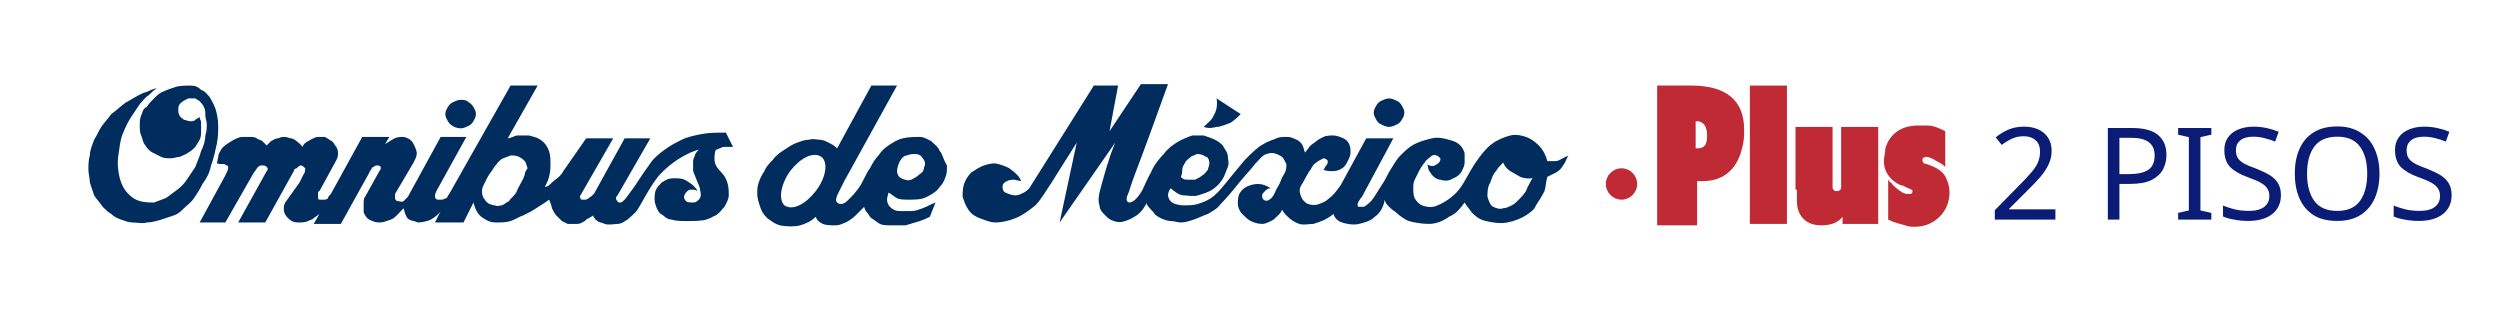
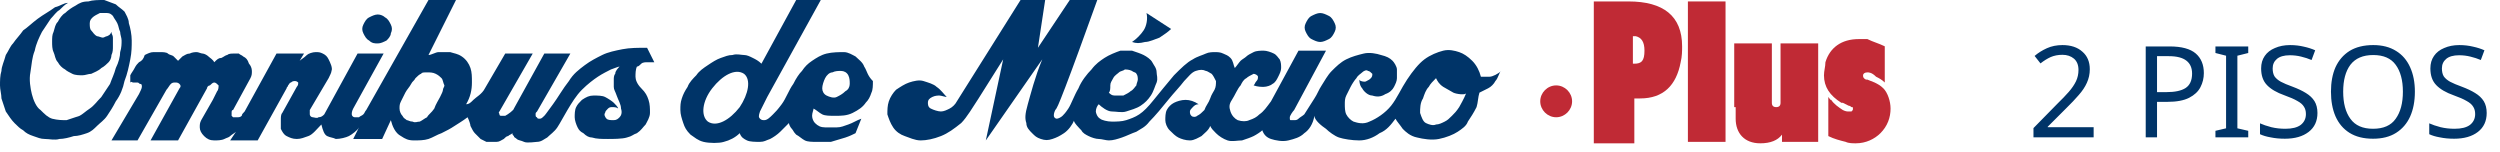
- <svg xmlns="http://www.w3.org/2000/svg" version="1.1" id="Capa_1" x="0px" y="0px" viewBox="0 0 175.3 22" style="enable-background:new 0 0 175.3 22;" xml:space="preserve">
+ <svg xmlns="http://www.w3.org/2000/svg" version="1.1" id="Capa_1" x="0px" y="0px" viewBox="0 0 172.7 10.5" style="enable-background:new 0 0 172.7 10.5;" xml:space="preserve">
  <style type="text/css">
	.st0{fill:none;}
- 	.st1{fill:#0A1C75;}
- 	.st2{font-family:'Futura-CondensedExtraBold';}
- 	.st3{font-size:9px;}
- 	.st4{fill:#002D5D;}
- 	.st5{fill:#C02A35;}
+ 	.st1{fill:#003468;}
+ 	.st2{font-family:'AvenirNext-DemiBold';}
+ 	.st3{font-size:8.793px;}
+ 	.st4{fill:#C02A35;}
</style>
-   <rect x="138.1" y="8" class="st0" width="32.7" height="12.6" />
-   <text transform="matrix(1 0 0 1 139.4384 15.3969)" class="st1 st2 st3">2 PISOS</text>
+   <rect x="136.4" y="0.9" class="st0" width="32.7" height="12.6" />
  <g>
-     <g>
-       <path class="st4" d="M84.4,8.9c0.3,0.1,0.5,0.1,0.9,0c0.3,0,0.7-0.2,1-0.3C86.6,8.4,86.8,8.2,87,8l-1.7-1.1c0.1,0.4,0,0.9-0.2,1.2    C85,8.4,84.7,8.6,84.4,8.9" />
-       <path class="st4" d="M65.9,10.6c-0.1-0.3-0.4-0.5-0.6-0.7c-0.2-0.1-0.5-0.3-0.8-0.3c-0.3,0-0.8,0-1.2,0.1c-0.4,0.1-0.7,0.3-1,0.5    c-0.3,0.2-0.5,0.4-0.7,0.7c-0.2,0.2-0.4,0.5-0.6,0.9c-0.3,0.4-0.5,1-0.8,1.4c-0.3,0.4-0.4,0.5-0.6,0.7c-0.2,0.2-0.4,0.4-0.6,0.4    c-0.1,0-0.2,0-0.3-0.1c-0.1-0.1-0.1-0.2,0-0.5c0.1-0.2,0.3-0.6,0.5-1L62.9,6h-1.8l-2.4,4.4c-0.2-0.2-0.4-0.3-0.6-0.4    c-0.2-0.1-0.4-0.2-0.6-0.2c-0.2,0-0.5-0.1-0.8,0c-0.3,0-0.5,0.1-0.8,0.2c-0.3,0.1-0.6,0.3-0.9,0.5c-0.3,0.2-0.6,0.4-0.8,0.7    c-0.2,0.2-0.5,0.5-0.6,0.8c-0.2,0.3-0.3,0.5-0.4,0.8c-0.1,0.3-0.1,0.5-0.1,0.8c0,0.3,0.1,0.6,0.2,0.9c0.1,0.3,0.2,0.5,0.5,0.8    c0.3,0.2,0.5,0.4,0.9,0.5c0.4,0.1,1.1,0.1,1.4,0c0.4-0.1,0.8-0.3,1.1-0.6c0.1,0.3,0.3,0.4,0.5,0.5c0.2,0.1,0.6,0.1,0.9,0.1    c0.3,0,0.4-0.1,0.7-0.2c0.2-0.1,0.5-0.3,0.7-0.5c0.2-0.2,0.4-0.4,0.6-0.6c0,0.1,0.1,0.3,0.2,0.4c0.1,0.1,0.1,0.2,0.3,0.4    c0.2,0.1,0.4,0.3,0.6,0.4c0.2,0.1,0.5,0.1,0.8,0.1c0.3,0,0.6,0,1,0c0.3-0.1,0.7-0.2,1-0.3c0.3-0.1,0.5-0.2,0.7-0.3l0.4-1    c-0.3,0.1-0.6,0.3-0.9,0.4c-0.3,0.1-0.5,0.2-0.8,0.2c-0.3,0-0.5,0-0.8,0c-0.3,0-0.5-0.1-0.7-0.3c-0.1-0.1-0.2-0.3-0.2-0.5    c0-0.2,0.1-0.4,0.1-0.5c0.2,0.1,0.4,0.3,0.6,0.4c0.2,0.1,0.5,0.1,0.9,0.1c0.4,0,0.8,0,1.2-0.2c0.4-0.2,0.7-0.4,0.9-0.7    c0.2-0.2,0.3-0.4,0.4-0.7c0.1-0.2,0.1-0.5,0.1-0.8C66.1,11.1,66.1,10.8,65.9,10.6z M57.2,13.4c-0.7,0.9-1.6,1.4-2.2,1    C54.6,14,54.7,13,55.4,12c0.7-0.9,1.6-1.4,2.2-1C58.1,11.4,57.9,12.5,57.2,13.4z M64.8,11.7c0,0.2-0.1,0.4-0.3,0.5    c-0.2,0.2-0.4,0.3-0.6,0.4c-0.2,0.1-0.5,0-0.7-0.1c-0.2-0.1-0.3-0.3-0.3-0.5c0-0.2,0.1-0.5,0.2-0.7c0.1-0.2,0.3-0.4,0.5-0.4    c0.2-0.1,0.4-0.1,0.6-0.1c0.2,0,0.4,0.1,0.5,0.3C64.9,11.3,64.9,11.6,64.8,11.7z" />
-       <path class="st4" d="M14.8,11.6c0.2-0.5,0.3-1.1,0.4-1.5c0.1-0.5,0.1-0.9,0.1-1.3c0-0.4-0.1-0.9-0.2-1.2c-0.1-0.3-0.3-0.6-0.4-0.8    c-0.2-0.2-0.3-0.4-0.6-0.5C13.9,6.1,13.7,6,13.4,6c-0.3,0-0.8,0-1.1,0.1c-0.3,0.1-0.6,0.2-0.8,0.3c-0.3,0.1-0.5,0.3-0.7,0.5    c-0.2,0.2-0.4,0.4-0.5,0.6C10,7.6,10,7.9,9.9,8.1C9.8,8.3,9.8,8.6,9.8,8.8c0,0.2,0,0.5,0.1,0.7c0.1,0.2,0.1,0.5,0.3,0.7    c0.1,0.2,0.3,0.4,0.5,0.5c0.2,0.1,0.4,0.2,0.6,0.3c0.2,0.1,0.5,0.1,0.7,0.1c0.2,0,0.4-0.1,0.6-0.1c0.2-0.1,0.5-0.2,0.6-0.3    c0.2-0.1,0.4-0.3,0.5-0.4c0.1-0.2,0.2-0.3,0.3-0.5c0.1-0.2,0.1-0.4,0.1-0.6c0-0.2,0-0.4,0-0.6c0-0.2-0.1-0.2-0.1-0.4    c-0.1,0.1-0.2,0.1-0.3,0.2c-0.1,0.1-0.2,0.1-0.4,0.1c-0.1,0-0.3-0.1-0.4-0.1c-0.1-0.1-0.3-0.2-0.3-0.3c-0.1-0.1-0.1-0.3-0.1-0.5    c0-0.2,0.1-0.3,0.2-0.4c0.1-0.1,0.3-0.2,0.5-0.3c0.2,0,0.4,0,0.5,0C13.8,7,13.9,7,14,7.1c0.1,0.1,0.2,0.2,0.3,0.4    c0.1,0.2,0.1,0.4,0.1,0.6c0,0.2,0.1,0.4,0.1,0.6c0,0.2,0,0.5-0.1,0.8c0,0.3-0.1,0.7-0.3,1.1c-0.1,0.4-0.3,0.8-0.4,1.1    c-0.2,0.3-0.4,0.6-0.6,0.9c-0.2,0.3-0.5,0.6-0.8,0.8c-0.3,0.2-0.5,0.4-0.7,0.5c-0.3,0.1-0.5,0.2-0.8,0.3c-0.3,0-0.6,0-1-0.1    C9.5,14,9.3,13.9,9,13.6c-0.3-0.3-0.5-0.7-0.6-1.1c-0.1-0.4-0.2-1-0.1-1.6c0.1-0.6,0.1-1,0.3-1.5c0.2-0.5,0.4-0.9,0.6-1.2    c0.2-0.3,0.4-0.6,0.6-0.9c0.2-0.2,0.4-0.5,0.6-0.6c0.2-0.2,0.4-0.4,0.6-0.5c-0.3,0-0.5,0.2-0.9,0.3C9.6,6.7,9.2,7,8.8,7.2    c-0.4,0.3-0.7,0.6-1,0.8C7.6,8.3,7.3,8.6,7.1,8.9C6.9,9.2,6.8,9.5,6.6,9.8c-0.1,0.3-0.3,0.7-0.3,1.1c-0.1,0.3-0.1,0.7-0.1,1    c0,0.3,0.1,0.6,0.1,0.9c0.1,0.3,0.2,0.6,0.3,0.9C6.8,14,7,14.2,7.2,14.5c0.2,0.2,0.4,0.4,0.6,0.5c0.2,0.2,0.4,0.3,0.7,0.4    c0.3,0.1,0.5,0.2,0.8,0.2c0.3,0,0.7,0.1,1,0c0.3,0,0.7-0.1,1-0.2c0.3-0.1,0.6-0.2,0.9-0.3c0.3-0.1,0.5-0.3,0.7-0.5    c0.2-0.2,0.5-0.4,0.7-0.7c0.2-0.3,0.4-0.6,0.6-1C14.5,12.5,14.7,12.1,14.8,11.6z" />
-       <path class="st4" d="M50.5,10.4c0.1-0.1,0.3-0.1,0.4-0.1c0.2,0,0.3,0,0.5,0l-0.5-1c-0.6,0-1.2,0-1.7,0.1c-0.5,0.1-1,0.2-1.4,0.4    c-0.4,0.2-0.8,0.4-1.2,0.7c-0.4,0.3-0.8,0.6-1.1,1.1c-0.4,0.5-0.8,1.2-1.1,1.6c-0.3,0.4-0.5,0.7-0.6,0.8c-0.1,0.1-0.2,0.2-0.3,0.2    c-0.1,0-0.2,0-0.2-0.1c-0.1-0.1-0.1-0.1-0.1-0.2c0-0.1,0-0.1,0.1-0.2l2.3-4h-1.8l-2.1,3.8c0,0.1-0.4,0.4-0.6,0.5    c-0.1,0-0.1,0-0.2,0c-0.1,0-0.1,0-0.1,0c-0.1,0-0.1-0.1-0.1-0.1c0-0.1-0.1-0.1,0-0.2l2.3-4h-1.9L39.5,12c-0.2,0.4-0.6,0.6-0.8,0.8    c-0.2,0.2-0.3,0.3-0.5,0.3c0.3-0.5,0.4-1,0.4-1.5c0-0.4,0-0.7-0.1-1c-0.1-0.3-0.3-0.6-0.6-0.8c-0.3-0.2-0.5-0.2-0.8-0.3    c-0.3,0-0.6,0-0.8,0c-0.2,0-0.5,0.2-0.7,0.2L37.7,6h-1.9l-4.3,7.6c-0.1,0.1-0.1,0.2-0.2,0.3C31.2,13.9,31.1,14,31,14    c-0.1,0-0.2,0-0.3,0c-0.1,0-0.2-0.1-0.2-0.2c0-0.1,0-0.2,0.1-0.4l2.1-3.8h-1.8l-2.3,4.2c-0.1,0.1-0.2,0.2-0.3,0.3    c-0.1,0.1-0.3,0-0.4,0c-0.1,0-0.2-0.1-0.2-0.2c0-0.1,0-0.2,0-0.3l1.3-2.2c0.1-0.2,0.2-0.4,0.2-0.5c0.1-0.2-0.1-0.6-0.2-0.8    c-0.1-0.2-0.2-0.3-0.4-0.4c-0.2-0.1-0.3-0.1-0.5-0.1c-0.2,0-0.5,0.1-0.6,0.2c-0.2,0.1-0.3,0.2-0.5,0.3l0.3-0.5h-1.9l-2.2,4    c-0.1,0.1-0.2,0.2-0.2,0.3c-0.1,0.1-0.2,0.1-0.3,0.1c-0.1,0-0.2,0-0.3,0c-0.1,0-0.1-0.1-0.1-0.2c0-0.1,0-0.1,0-0.2    c0-0.1,0-0.2,0.1-0.2l1.2-2.2c0.1-0.2,0.1-0.3,0.1-0.5c0-0.2-0.1-0.4-0.2-0.5c-0.1-0.2-0.2-0.3-0.4-0.4c-0.1-0.1-0.2-0.1-0.3-0.2    c-0.1,0-0.3,0-0.4,0c-0.1,0-0.3,0-0.4,0.1c-0.1,0-0.2,0.1-0.4,0.2c-0.2,0.1-0.3,0.2-0.4,0.4c-0.1-0.2-0.3-0.3-0.4-0.4    c-0.1-0.1-0.3-0.2-0.4-0.2c-0.1,0-0.3-0.1-0.4-0.1c-0.1,0-0.3,0-0.5,0.1c-0.2,0-0.3,0.1-0.5,0.2c-0.1,0.1-0.2,0.2-0.3,0.3    c-0.1-0.1-0.2-0.2-0.3-0.3c-0.1-0.1-0.3-0.1-0.4-0.2c-0.1-0.1-0.4-0.1-0.5-0.1c-0.2,0-0.3,0-0.5,0c-0.2,0-0.4,0.1-0.6,0.2    c-0.2,0.1-0.3,0.2-0.5,0.3c-0.1,0.1-0.3,0.2-0.4,0.4c-0.1,0.2-0.2,0.3-0.2,0.5l0,0c0,0-0.1,0.5-0.1,0.5c0.1-0.1,0.1,0,0.2,0    c0.1,0,0.2,0,0.3,0c0.1,0,0.1,0.1,0.2,0.1c0.1,0,0.1,0.1,0.1,0.2c0,0.1-0.1,0.3-0.2,0.5l-1.8,3.3h1.8l2-3.5    c0.1-0.1,0.2-0.3,0.3-0.4c0.1-0.1,0.2-0.1,0.3-0.1c0.1,0,0.2,0,0.3,0.1c0.1,0.1,0.1,0.2,0,0.3l-2,3.6h1.9l2-3.6    c0-0.1,0.1-0.2,0.2-0.2c0.1-0.1,0.2-0.2,0.3-0.2c0.1,0,0.2,0.1,0.3,0.2c0,0.1,0,0.3-0.1,0.4c-0.1,0.2-0.2,0.4-0.3,0.6L20,14.2    c-0.1,0.2-0.1,0.3-0.1,0.5c0,0.2,0.1,0.4,0.3,0.6c0.2,0.2,0.4,0.3,0.7,0.3c0.2,0,0.5,0,0.7-0.1c0.2-0.1,0.3-0.1,0.4-0.2    c0.1-0.1,0.3-0.2,0.4-0.3L22,15.7h1.9l2-3.6c0-0.1,0.1-0.1,0.1-0.2c0.1-0.1,0.1-0.2,0.2-0.2c0.1-0.1,0.2-0.1,0.3-0.1    c0.1,0,0.2,0.1,0.2,0.1c0,0.1,0,0.2-0.1,0.3l-1,1.8c-0.1,0.1-0.1,0.3-0.1,0.5c0,0.2,0,0.4,0,0.6c0.1,0.2,0.2,0.4,0.4,0.5    c0.2,0.1,0.4,0.2,0.7,0.2c0.3,0,0.5-0.1,0.8-0.2c0.3-0.1,0.6-0.5,0.9-0.8c0.1,0.4,0.2,0.7,0.4,0.8c0.2,0.1,0.4,0.1,0.6,0.2    c0.3,0,0.7-0.1,0.9-0.2c0.2-0.1,0.6-0.4,0.7-0.6l-0.4,0.8h2l0.7-1.4c0.1,0.4,0.3,0.9,0.7,1.1c0.3,0.2,0.5,0.3,0.9,0.3    c0.3,0,0.7,0,1-0.1c0.3-0.1,0.6-0.3,0.9-0.4c0.4-0.2,0.6-0.3,0.9-0.5c0.3-0.2,0.5-0.3,0.9-0.6c0.1,0.2,0.2,0.5,0.2,0.6    c0.1,0.2,0.2,0.4,0.3,0.5c0.1,0.1,0.3,0.3,0.4,0.4c0.2,0.1,0.2,0.1,0.4,0.2c0.2,0,0.5,0,0.7,0c0.2,0,0.3-0.1,0.5-0.2    c0.1-0.1,0.2-0.2,0.3-0.2c0.1-0.1,0.2-0.1,0.3-0.2c0,0.1,0,0.1,0.1,0.2c0,0.1,0.1,0.1,0.2,0.2c0.1,0.1,0.3,0.1,0.5,0.2    c0.2,0.1,0.8,0,0.9,0c0.3,0,0.5-0.2,0.7-0.3c0.2-0.2,0.5-0.4,0.7-0.7c0.2-0.3,0.4-0.7,0.7-1.2c0.3-0.5,0.6-1,1-1.4    c0.4-0.4,0.8-0.7,1.1-0.9c0.3-0.2,0.7-0.4,0.9-0.5c0.3-0.1,0.5-0.2,0.6-0.2c-0.1,0.1-0.3,0.3-0.3,0.5c-0.1,0.1-0.1,0.3-0.1,0.4    c0,0.1,0,0.3,0,0.5c0,0.2,0.1,0.3,0.2,0.6c0.1,0.3,0.3,0.6,0.3,0.9c0.1,0.3,0,0.5-0.1,0.6c-0.1,0.1-0.2,0.2-0.4,0.2    c-0.2,0-0.4,0-0.5-0.1c-0.1-0.1-0.2-0.3-0.1-0.4c0-0.1,0.1-0.2,0.2-0.3c0.1-0.1,0.2-0.1,0.3-0.1c0.1,0,0.3,0,0.4,0.1    c0-0.1-0.2-0.3-0.3-0.4c-0.1-0.1-0.4-0.3-0.6-0.4c-0.2-0.1-0.5-0.1-0.8-0.1c-0.3,0-0.5,0.1-0.8,0.3c-0.2,0.2-0.3,0.3-0.4,0.5    c-0.1,0.2-0.1,0.5-0.1,0.7c0,0.2,0.1,0.5,0.2,0.7c0.1,0.2,0.2,0.3,0.4,0.4c0.2,0.2,0.4,0.3,0.6,0.3c0.3,0.1,0.7,0.1,1.1,0.1    c0.3,0,1,0,1.3-0.1c0.4-0.1,0.4-0.2,0.7-0.3c0.3-0.2,0.4-0.4,0.6-0.6c0.1-0.2,0.3-0.5,0.3-0.8c0-0.3,0-0.6-0.1-0.9    c-0.1-0.3-0.2-0.5-0.5-0.8c-0.3-0.3-0.4-0.6-0.4-0.8c0-0.2,0-0.5,0.1-0.7C50.3,10.5,50.4,10.4,50.5,10.4z M36.8,12.2    c0,0.1-0.1,0.3-0.2,0.5c-0.1,0.2-0.3,0.5-0.4,0.8c-0.2,0.3-0.4,0.4-0.5,0.6c-0.2,0.1-0.3,0.2-0.5,0.3c-0.2,0-0.3,0.1-0.5,0    c-0.2,0-0.3-0.1-0.4-0.1c-0.1-0.1-0.2-0.1-0.3-0.3c-0.1-0.1-0.2-0.3-0.2-0.5c0-0.2,0-0.3,0.1-0.5c0.1-0.2,0.2-0.4,0.3-0.6    c0.1-0.2,0.3-0.4,0.4-0.6c0.1-0.2,0.2-0.2,0.3-0.4c0.1-0.1,0.3-0.3,0.4-0.3c0.2-0.1,0.3-0.1,0.5-0.2c0.2,0,0.4,0,0.6,0.1    c0.2,0.1,0.3,0.2,0.4,0.3c0.1,0.1,0.1,0.3,0.2,0.5C36.9,11.9,36.8,12.1,36.8,12.2z" />
-       <path class="st4" d="M31.7,8.8C31.8,8.9,32.1,9,32.3,9c0.2,0,0.4-0.1,0.6-0.2c0.2-0.1,0.3-0.3,0.4-0.5c0.1-0.2,0.1-0.4,0-0.6    c-0.1-0.2-0.2-0.4-0.4-0.5C32.7,7,32.5,7,32.3,7c-0.2,0-0.4,0.1-0.6,0.2c-0.2,0.1-0.3,0.3-0.4,0.5c-0.1,0.2-0.1,0.4,0,0.6    C31.4,8.5,31.5,8.7,31.7,8.8z" />
-       <path class="st4" d="M109.1,11.3c-0.2,0-0.4,0-0.6,0c-0.1-0.4-0.3-0.8-0.6-1.1c-0.3-0.3-0.6-0.5-0.9-0.6c-0.3-0.1-0.7-0.2-1.1-0.1    c-0.4,0.1-0.9,0.3-1.3,0.6c-0.4,0.3-0.8,0.8-1.2,1.4c-0.4,0.6-0.7,1.3-1.1,1.8c-0.4,0.5-1,0.9-1.5,1.1c-0.4,0.2-0.8,0.1-1.1,0    c-0.2-0.1-0.4-0.3-0.5-0.5c-0.1-0.2-0.1-0.5-0.1-0.7c0-0.2,0-0.4,0.1-0.6c0.1-0.2,0.2-0.4,0.3-0.6c0.1-0.2,0.3-0.5,0.4-0.6    c0.1-0.2,0.3-0.3,0.4-0.4c0.1-0.1,0.3-0.2,0.4-0.1c0.1,0,0.2,0.1,0.3,0.2c0,0.1,0,0.2-0.1,0.3c-0.1,0.1-0.1,0.1-0.3,0.2    c-0.1,0.1-0.5,0-0.5-0.1c0,0,0,0.4,0.2,0.6c0.1,0.2,0.4,0.5,0.7,0.5c0.3,0.1,0.6,0.1,0.9-0.1c0.3-0.1,0.5-0.3,0.6-0.5    c0.1-0.2,0.2-0.4,0.2-0.6c0-0.2,0-0.4,0-0.6c0-0.2-0.2-0.5-0.3-0.6c-0.2-0.2-0.4-0.3-0.8-0.4c-0.3-0.1-0.8-0.2-1.2-0.1    c-0.4,0.1-0.8,0.2-1.2,0.4c-0.4,0.2-0.7,0.5-1,0.8c-0.3,0.3-0.5,0.7-0.7,1c-0.2,0.3-0.3,0.6-0.5,0.9c-0.2,0.3-0.5,0.8-0.7,1.1    c-0.2,0.3-0.4,0.4-0.5,0.5c-0.1,0.1-0.2,0.1-0.3,0.1c-0.1,0-0.1,0-0.2,0c-0.1,0-0.1,0-0.1-0.2c0-0.1,0.2-0.4,0.3-0.5l2.2-4.1h-1.9    L94,13c-0.3,0.4-0.5,0.7-0.8,0.9c-0.2,0.2-0.4,0.3-0.7,0.4c-0.2,0.1-0.5,0.1-0.8,0c-0.2-0.1-0.4-0.3-0.5-0.6    c-0.1-0.3-0.1-0.5,0.1-0.8c0.2-0.3,0.4-0.8,0.6-1c0.1-0.2,0.2-0.4,0.4-0.5c0.1-0.1,0.3-0.2,0.5-0.3c0.1,0,0.3,0.1,0.3,0.2    c0,0.1,0,0.2-0.1,0.3c-0.1,0.1-0.1,0.2-0.2,0.3c0.2,0.1,0.4,0.1,0.7,0.1c0.2,0,0.5-0.1,0.6-0.2c0.2-0.1,0.3-0.3,0.4-0.5    c0.1-0.2,0.2-0.4,0.2-0.6c0-0.2,0-0.4-0.1-0.6c-0.1-0.2-0.2-0.3-0.4-0.4c-0.2-0.1-0.5-0.2-0.7-0.2c-0.2,0-0.5,0-0.7,0.1    c-0.2,0.1-0.4,0.2-0.5,0.3c-0.1,0.1-0.3,0.2-0.4,0.3c-0.1,0.1-0.3,0.4-0.4,0.5c-0.1-0.3-0.1-0.5-0.3-0.7c-0.2-0.2-0.3-0.2-0.5-0.3    c-0.2-0.1-0.4-0.1-0.6-0.1c-0.1,0-0.4,0-0.6,0.1c-0.2,0.1-0.6,0.2-0.9,0.4c-0.4,0.2-0.8,0.6-1.3,1.1c-0.5,0.6-1,1.2-1.4,1.7    c-0.4,0.5-0.7,0.8-1,1c-0.3,0.2-0.6,0.3-0.9,0.4c-0.3,0.1-0.7,0.1-1,0.1c-0.3,0-0.7-0.1-0.8-0.2c-0.2-0.1-0.3-0.4-0.3-0.5    c0-0.2,0.1-0.4,0.2-0.5c0.2,0.2,0.6,0.5,0.9,0.5c0.3,0,0.7,0.1,1,0c0.3-0.1,0.7-0.2,1-0.4c0.3-0.2,0.5-0.4,0.7-0.7    c0.2-0.3,0.3-0.7,0.4-0.9c0.1-0.3,0-0.5,0-0.7c0-0.3-0.2-0.5-0.3-0.7c-0.1-0.2-0.4-0.4-0.6-0.5c-0.2-0.1-0.5-0.2-0.8-0.3    c-0.1,0-0.5,0-0.8,0c-0.3,0.1-0.8,0.3-1.1,0.5c-0.3,0.2-0.6,0.4-0.9,0.8c-0.3,0.3-0.7,0.8-0.9,1.3c-0.3,0.5-0.5,1.1-0.7,1.4    c-0.2,0.3-0.3,0.4-0.4,0.5c-0.1,0.1-0.3,0.2-0.4,0.2c-0.1,0-0.2-0.1-0.2-0.2c0-0.1,0-0.2,0.1-0.4c0.1-0.2,0.1-0.4,0.6-1.7    c0.5-1.3,1.3-3.5,2.2-6h-1.9l-2.2,3.3L78.4,6h-1.7l-4.4,7c-0.1,0.2-0.3,0.4-0.5,0.5c-0.2,0.1-0.4,0.2-0.6,0.2    c-0.2,0-0.5-0.1-0.7-0.2c-0.2-0.1-0.2-0.3-0.2-0.4c0-0.2,0.1-0.3,0.3-0.4c0.2-0.1,0.4-0.1,0.5-0.1c0.1,0,0.4,0.1,0.5,0.1v0    c-0.1-0.3-0.4-0.6-0.7-0.8c-0.2-0.2-0.6-0.3-0.9-0.4c-0.3-0.1-0.7,0-1,0.1c-0.3,0.1-0.6,0.3-0.9,0.5c-0.2,0.2-0.4,0.5-0.5,0.8    c-0.1,0.3-0.1,0.6-0.1,0.9c0.1,0.3,0.2,0.6,0.4,0.9c0.2,0.3,0.5,0.5,0.8,0.6c0.3,0.1,0.7,0.3,1.1,0.3c0.4,0,0.9-0.1,1.4-0.3    c0.5-0.2,0.9-0.5,1.4-0.9c0.4-0.4,0.8-1.1,1.2-1.7l1.7-2.7l-1.2,5.6l3.9-5.6c-0.5,1.2-0.8,2.4-1,3.1c-0.2,0.7-0.2,1-0.1,1.3    c0,0.3,0.2,0.5,0.4,0.7c0.2,0.2,0.3,0.3,0.6,0.4c0.3,0.1,0.5,0.1,0.8,0c0.3-0.1,0.5-0.2,0.8-0.4c0.3-0.2,0.6-0.6,0.7-0.9    c-0.1,0.1,0.4,0.6,0.5,0.7c0.1,0.2,0.3,0.3,0.5,0.4c0.2,0.1,0.5,0.2,0.7,0.2c0.2,0,0.5,0.1,0.7,0.1c0.3,0,0.6-0.1,0.9-0.2    c0.3-0.1,0.7-0.3,1-0.4c0.3-0.2,0.6-0.3,0.9-0.7c0.4-0.4,0.9-1,1.3-1.5c0.4-0.5,0.8-0.9,1.1-1.3c0.3-0.3,0.5-0.6,0.8-0.7    c0.3-0.1,0.5-0.1,0.7,0c0.1,0,0.2,0.1,0.4,0.2c0.1,0.1,0.2,0.3,0.3,0.5c0,0.2,0,0.4-0.1,0.6c-0.1,0.2-0.2,0.3-0.3,0.6    c-0.1,0.3-0.3,0.5-0.4,0.8c-0.1,0.2-0.2,0.4-0.4,0.5c-0.1,0.1-0.3,0.1-0.4,0c-0.1-0.1-0.1-0.2-0.1-0.3c0-0.1,0.1-0.2,0.2-0.3    c0.1-0.1,0.2-0.2,0.4-0.2c-0.3-0.2-0.6-0.3-0.9-0.3s-0.6,0.1-0.8,0.2c-0.2,0.1-0.4,0.3-0.5,0.5c-0.1,0.2-0.1,0.5-0.1,0.7    c0,0.2,0.1,0.5,0.3,0.7c0.2,0.2,0.4,0.4,0.6,0.5c0.2,0.1,0.5,0.2,0.8,0.2c0.3,0,0.6-0.2,0.8-0.3c0.2-0.2,0.5-0.4,0.6-0.7    c0.1,0.2,0.2,0.3,0.4,0.5c0.2,0.2,0.5,0.4,0.8,0.5c0.3,0.1,0.7,0,1,0c0.3-0.1,0.6-0.2,0.8-0.3c0.2-0.1,0.5-0.3,0.6-0.4    c0.1,0.3,0.3,0.5,0.6,0.6c0.3,0.1,0.8,0.2,1.2,0.1c0.4-0.1,0.8-0.2,1.1-0.5c0.3-0.2,0.6-0.6,0.7-1.2c0,0.3,0.5,0.7,0.8,0.9    c0.2,0.2,0.6,0.5,0.9,0.6c0.3,0.1,0.9,0.2,1.4,0.2c0.5,0,1-0.2,1.4-0.5c0.5-0.2,0.8-0.6,1.1-1c0.1,0.2,0.3,0.4,0.5,0.7    c0.2,0.2,0.5,0.5,1,0.6c0.4,0.1,1,0.2,1.5,0.1c0.5-0.1,1-0.3,1.3-0.5c0.3-0.2,0.6-0.4,0.7-0.7c0.2-0.3,0.4-0.6,0.6-1    c0.1-0.3,0.1-0.7,0.2-1c0.2-0.1,0.4-0.2,0.6-0.3c0.2-0.1,0.4-0.3,0.5-0.5c0.2-0.2,0.3-0.7,0.4-0.7C109.7,11,109.3,11.3,109.1,11.3    z M82.9,11.9c0-0.2,0.1-0.3,0.2-0.5c0.1-0.2,0.3-0.3,0.4-0.4c0.1-0.1,0.3-0.1,0.4-0.2c0.1,0,0.3,0,0.5,0.1    c0.1,0.1,0.3,0.1,0.3,0.2c0.1,0.1,0.1,0.3,0.1,0.4c0,0.1-0.1,0.3-0.1,0.4c-0.1,0.1-0.2,0.3-0.4,0.4c-0.1,0.1-0.3,0.2-0.5,0.3    c-0.2,0-0.4,0-0.6,0c-0.2,0-0.3-0.1-0.4-0.2C82.9,12.2,82.9,12,82.9,11.9z M107,13.4L107,13.4c-0.2,0.3-0.3,0.4-0.5,0.6    c-0.2,0.2-0.3,0.3-0.5,0.4c-0.2,0.1-0.4,0.2-0.6,0.2c-0.2,0.1-0.5,0-0.7-0.1c-0.2-0.1-0.3-0.4-0.4-0.7c0-0.3,0-0.7,0.2-1    c0.1-0.3,0.2-0.6,0.4-0.8c0.1-0.2,0.3-0.4,0.5-0.6c0.1,0.2,0.2,0.4,0.5,0.6c0.2,0.1,0.5,0.3,0.7,0.4c0.2,0.1,0.9,0.2,0.9,0    C107.3,12.8,107.1,13.1,107,13.4z" />
-       <path class="st4" d="M97.4,6.9c-0.2,0-0.4,0.1-0.6,0.2c-0.2,0.1-0.3,0.3-0.4,0.5c-0.1,0.2-0.1,0.4,0,0.6c0.1,0.2,0.2,0.4,0.4,0.5    c0.2,0.1,0.4,0.2,0.6,0.2c0.2,0,0.4-0.1,0.6-0.2c0.2-0.1,0.3-0.3,0.4-0.5c0.1-0.2,0.1-0.4,0-0.6c-0.1-0.2-0.2-0.4-0.4-0.5    C97.8,7,97.6,6.9,97.4,6.9" />
-     </g>
+     <rect x="140.1" y="2" class="st0" width="32.6" height="7.9" />
+     <text transform="matrix(1 0 0 1 140.0505 9.4891)" class="st1 st2 st3">2 PISOS</text>
    <g>
      <g>
+         <path class="st1" d="M59.7,4.6c-0.1-0.3-0.4-0.5-0.6-0.7c-0.2-0.1-0.5-0.3-0.8-0.3c-0.3,0-0.8,0-1.2,0.1c-0.4,0.1-0.7,0.3-1,0.5     c-0.3,0.2-0.5,0.4-0.7,0.7c-0.2,0.2-0.4,0.5-0.6,0.9c-0.3,0.4-0.5,1-0.8,1.4c-0.3,0.4-0.4,0.5-0.6,0.7c-0.2,0.2-0.4,0.4-0.6,0.4     c-0.1,0-0.2,0-0.3-0.1c-0.1-0.1-0.1-0.2,0-0.5c0.1-0.2,0.3-0.6,0.5-1L56.7,0H55l-2.4,4.4c-0.2-0.2-0.4-0.3-0.6-0.4     c-0.2-0.1-0.4-0.2-0.6-0.2c-0.2,0-0.5-0.1-0.8,0c-0.3,0-0.5,0.1-0.8,0.2c-0.3,0.1-0.6,0.3-0.9,0.5c-0.3,0.2-0.6,0.4-0.8,0.7     c-0.2,0.2-0.5,0.5-0.6,0.8c-0.2,0.3-0.3,0.5-0.4,0.8c-0.1,0.3-0.1,0.5-0.1,0.8c0,0.3,0.1,0.6,0.2,0.9c0.1,0.3,0.2,0.5,0.5,0.8     c0.3,0.2,0.5,0.4,0.9,0.5c0.4,0.1,1.1,0.1,1.4,0c0.4-0.1,0.8-0.3,1.1-0.6c0.1,0.3,0.3,0.4,0.5,0.5c0.2,0.1,0.6,0.1,0.9,0.1     c0.3,0,0.4-0.1,0.7-0.2c0.2-0.1,0.5-0.3,0.7-0.5c0.2-0.2,0.4-0.4,0.6-0.6c0,0.1,0.1,0.3,0.2,0.4c0.1,0.1,0.1,0.2,0.3,0.4     c0.2,0.1,0.4,0.3,0.6,0.4c0.2,0.1,0.5,0.1,0.8,0.1c0.3,0,0.6,0,1,0c0.3-0.1,0.7-0.2,1-0.3c0.3-0.1,0.5-0.2,0.7-0.3l0.4-1     c-0.3,0.1-0.6,0.3-0.9,0.4c-0.3,0.1-0.5,0.2-0.8,0.2c-0.3,0-0.5,0-0.8,0c-0.3,0-0.5-0.1-0.7-0.3c-0.1-0.1-0.2-0.3-0.2-0.5     c0-0.2,0.1-0.4,0.1-0.5c0.2,0.1,0.4,0.3,0.6,0.4c0.2,0.1,0.5,0.1,0.9,0.1c0.4,0,0.8,0,1.2-0.2c0.4-0.2,0.7-0.4,0.9-0.7     c0.2-0.2,0.3-0.4,0.4-0.7c0.1-0.2,0.1-0.5,0.1-0.8C59.9,5.2,59.9,4.9,59.7,4.6z M51.1,7.4c-0.7,0.9-1.6,1.4-2.2,1     c-0.5-0.4-0.4-1.4,0.3-2.3c0.7-0.9,1.6-1.4,2.2-1C51.9,5.5,51.7,6.5,51.1,7.4z M58.7,5.8c0,0.2-0.1,0.4-0.3,0.5     c-0.2,0.2-0.4,0.3-0.6,0.4c-0.2,0.1-0.5,0-0.7-0.1c-0.2-0.1-0.3-0.3-0.3-0.5c0-0.2,0.1-0.5,0.2-0.7c0.1-0.2,0.3-0.4,0.5-0.4     c0.2-0.1,0.4-0.1,0.6-0.1c0.2,0,0.4,0.1,0.5,0.3C58.7,5.4,58.7,5.6,58.7,5.8z" />
        <g>
-           <path class="st5" d="M116.2,15.7V6h2.4c2.4,0,3.7,1,3.7,3.1c0,0.3,0,0.7-0.1,1.1c-0.3,1.5-1.2,2.5-2.8,2.5l-0.4,0v3.1H116.2z       M119,10.4c0.5,0,0.7-0.2,0.7-0.9c0-0.6-0.2-0.9-0.6-1l-0.2,0v1.9C119,10.4,119,10.4,119,10.4z" />
-           <path class="st5" d="M122.7,15.7V6h2.6v9.7H122.7z" />
-           <path class="st5" d="M125.9,13.3V8.9h2.6v3.8V13c0,0,0,0,0,0.1c0,0.2,0.1,0.3,0.3,0.3c0.2,0,0.3-0.1,0.3-0.3V8.9h2.6v6.8h-2.5      v-0.5c-0.3,0.4-0.8,0.6-1.5,0.6c-1.1,0-1.7-0.7-1.7-1.7l0-0.6V13.3z" />
-           <path class="st5" d="M136.4,9.2v2.5c-0.2-0.2-0.4-0.3-0.6-0.4c-0.3-0.2-0.6-0.3-0.7-0.3c-0.2,0-0.3,0.1-0.3,0.2      c0,0.1,0,0.2,0.2,0.3l0.1,0l0.5,0.2c0.2,0.1,0.4,0.2,0.6,0.4c0.3,0.3,0.5,0.9,0.5,1.4c0,0.6-0.2,1.2-0.7,1.7      c-0.4,0.4-1,0.7-1.7,0.7c-0.2,0-0.5,0-0.7-0.1c-0.4-0.1-0.8-0.2-1.2-0.4v-2.8c0.1,0.1,0.1,0.2,0.2,0.2c0.2,0.3,0.5,0.5,0.8,0.7      c0.2,0.1,0.3,0.1,0.4,0.1c0.1,0,0.1,0,0.2,0c0.1-0.1,0.1-0.1,0.1-0.2c0-0.1,0-0.1-0.1-0.1c0,0-0.1-0.1-0.2-0.1l-0.4-0.2l-0.1,0      c-0.7-0.3-1.2-0.9-1.2-1.7c0-0.3,0.1-0.6,0.1-0.9c0.3-1,1.1-1.6,2.3-1.6c0.2,0,0.4,0,0.6,0C135.6,8.8,136,9,136.4,9.2z" />
+           <path class="st1" d="M8.6,5.6C8.8,5.1,8.9,4.6,9,4.1c0.1-0.5,0.1-0.9,0.1-1.3c0-0.4-0.1-0.9-0.2-1.2C8.9,1.3,8.7,1,8.6,0.8      C8.4,0.6,8.2,0.5,8,0.3C7.7,0.2,7.5,0.1,7.2,0C6.8,0,6.4,0,6.1,0.1C5.7,0.1,5.5,0.2,5.2,0.4C5,0.5,4.7,0.7,4.5,0.9      C4.3,1,4.1,1.3,4,1.5C3.8,1.7,3.8,1.9,3.7,2.2C3.6,2.4,3.6,2.6,3.6,2.9c0,0.2,0,0.5,0.1,0.7c0.1,0.2,0.1,0.5,0.3,0.7      c0.1,0.2,0.3,0.4,0.5,0.5C4.6,4.9,4.8,5,5,5.1c0.2,0.1,0.5,0.1,0.7,0.1c0.2,0,0.4-0.1,0.6-0.1C6.5,5,6.8,4.9,7,4.7      c0.2-0.1,0.4-0.3,0.5-0.4C7.6,4.2,7.7,4,7.7,3.8c0.1-0.2,0.1-0.4,0.1-0.6c0-0.2,0-0.4,0-0.6c0-0.2-0.1-0.2-0.1-0.4      C7.6,2.4,7.6,2.4,7.4,2.5C7.3,2.5,7.2,2.6,7.1,2.6c-0.1,0-0.3-0.1-0.4-0.1C6.5,2.4,6.4,2.2,6.3,2.1C6.2,2,6.2,1.8,6.2,1.6      c0-0.2,0.1-0.3,0.2-0.4C6.5,1.1,6.7,1,6.9,0.9c0.2,0,0.4,0,0.5,0c0.2,0,0.3,0.1,0.4,0.2C7.9,1.3,8,1.4,8.1,1.6      C8.2,1.8,8.2,2,8.3,2.2c0,0.2,0.1,0.4,0.1,0.6c0,0.2,0,0.5-0.1,0.8c0,0.3-0.1,0.7-0.3,1.1C7.9,5.1,7.7,5.5,7.6,5.8      C7.4,6.1,7.2,6.4,7,6.7C6.7,7,6.5,7.3,6.2,7.5C5.9,7.7,5.7,7.9,5.5,8C5.2,8.1,4.9,8.2,4.6,8.3c-0.3,0-0.6,0-1-0.1      C3.3,8.1,3.1,7.9,2.8,7.6C2.5,7.4,2.3,6.9,2.2,6.5C2.1,6.1,2,5.5,2.1,5c0.1-0.6,0.1-1,0.3-1.5C2.5,3,2.7,2.6,2.9,2.2      c0.2-0.3,0.4-0.6,0.6-0.9c0.2-0.2,0.4-0.5,0.6-0.6c0.2-0.2,0.4-0.4,0.6-0.5c-0.3,0-0.5,0.2-0.9,0.3C3.4,0.8,3,1,2.6,1.3      c-0.4,0.3-0.7,0.6-1,0.8C1.4,2.4,1.1,2.7,0.9,3C0.7,3.2,0.6,3.5,0.4,3.8C0.3,4.2,0.1,4.6,0.1,4.9C0,5.2,0,5.6,0,5.9      c0,0.3,0.1,0.6,0.1,0.9c0.1,0.3,0.2,0.6,0.3,0.9C0.6,8,0.8,8.3,1,8.5c0.2,0.2,0.4,0.4,0.6,0.5c0.2,0.2,0.4,0.3,0.7,0.4      c0.3,0.1,0.5,0.2,0.8,0.2c0.3,0,0.7,0.1,1,0c0.3,0,0.7-0.1,1-0.2C5.4,9.4,5.7,9.3,6,9.2c0.3-0.1,0.5-0.3,0.7-0.5      C6.9,8.5,7.2,8.3,7.4,8c0.2-0.3,0.4-0.6,0.6-1C8.3,6.6,8.5,6.1,8.6,5.6z" />
+           <path class="st1" d="M44.3,4.4c0.1-0.1,0.3-0.1,0.4-0.1c0.2,0,0.3,0,0.5,0l-0.5-1c-0.6,0-1.2,0-1.7,0.1c-0.5,0.1-1,0.2-1.4,0.4      c-0.4,0.2-0.8,0.4-1.2,0.7c-0.4,0.3-0.8,0.6-1.1,1.1c-0.4,0.5-0.8,1.2-1.1,1.6c-0.3,0.4-0.5,0.7-0.6,0.8      c-0.1,0.1-0.2,0.2-0.3,0.2c-0.1,0-0.2,0-0.2-0.1C37,8.1,37,8,37,7.9c0-0.1,0-0.1,0.1-0.2l2.3-4h-1.8l-2.1,3.8      c0,0.1-0.4,0.4-0.6,0.5c-0.1,0-0.1,0-0.2,0c-0.1,0-0.1,0-0.1,0c-0.1,0-0.1-0.1-0.1-0.1c0-0.1-0.1-0.1,0-0.2l2.3-4h-1.9l-1.4,2.4      c-0.2,0.4-0.6,0.6-0.8,0.8c-0.2,0.2-0.3,0.3-0.5,0.3c0.3-0.5,0.4-1,0.4-1.5c0-0.4,0-0.7-0.1-1c-0.1-0.3-0.3-0.6-0.6-0.8      c-0.3-0.2-0.5-0.2-0.8-0.3c-0.3,0-0.6,0-0.8,0c-0.2,0-0.5,0.2-0.7,0.2L31.5,0h-1.9l-4.3,7.6c-0.1,0.1-0.1,0.2-0.2,0.3      C25,8,24.9,8,24.8,8.1c-0.1,0-0.2,0-0.3,0c-0.1,0-0.2-0.1-0.2-0.2c0-0.1,0-0.2,0.1-0.4l2.1-3.8h-1.8l-2.3,4.2      C22.3,8,22.2,8.1,22,8.1c-0.1,0.1-0.3,0-0.4,0c-0.1,0-0.2-0.1-0.2-0.2c0-0.1,0-0.2,0-0.3l1.3-2.2c0.1-0.2,0.2-0.4,0.2-0.5      c0.1-0.2-0.1-0.6-0.2-0.8c-0.1-0.2-0.2-0.3-0.4-0.4c-0.2-0.1-0.3-0.1-0.5-0.1c-0.2,0-0.5,0.1-0.6,0.2C21,4,20.8,4.1,20.7,4.2      L21,3.7h-1.9l-2.2,4c-0.1,0.1-0.2,0.2-0.2,0.3c-0.1,0.1-0.2,0.1-0.3,0.1c-0.1,0-0.2,0-0.3,0C16.1,8.1,16,8,16,8      c0-0.1,0-0.1,0-0.2c0-0.1,0-0.2,0.1-0.2l1.2-2.2c0.1-0.2,0.1-0.3,0.1-0.5c0-0.2-0.1-0.4-0.2-0.5C17.1,4.1,17,4,16.8,3.9      c-0.1-0.1-0.2-0.1-0.3-0.2c-0.1,0-0.3,0-0.4,0c-0.1,0-0.3,0-0.4,0.1c-0.1,0-0.2,0.1-0.4,0.2C15.1,4,15,4.1,14.8,4.3      c-0.1-0.2-0.3-0.3-0.4-0.4c-0.1-0.1-0.3-0.2-0.4-0.2c-0.1,0-0.3-0.1-0.4-0.1c-0.1,0-0.3,0-0.5,0.1c-0.2,0-0.3,0.1-0.5,0.2      c-0.1,0.1-0.2,0.2-0.3,0.3c-0.1-0.1-0.2-0.2-0.3-0.3c-0.1-0.1-0.3-0.1-0.4-0.2c-0.1-0.1-0.4-0.1-0.5-0.1c-0.2,0-0.3,0-0.5,0      c-0.2,0-0.4,0.1-0.6,0.2C9.9,4.1,9.8,4.2,9.6,4.3C9.5,4.4,9.4,4.5,9.3,4.7C9.2,4.9,9.1,5,9,5.2l0,0C9,5.2,9,5.7,9,5.7      c0.1-0.1,0.1,0,0.2,0c0.1,0,0.2,0,0.3,0c0.1,0,0.1,0.1,0.2,0.1c0.1,0,0.1,0.1,0.1,0.2c0,0.1-0.1,0.3-0.2,0.5L7.7,9.7h1.8l2-3.5      c0.1-0.1,0.2-0.3,0.3-0.4c0.1-0.1,0.2-0.1,0.3-0.1c0.1,0,0.2,0,0.3,0.1c0.1,0.1,0.1,0.2,0,0.3l-2,3.6h1.9l2-3.6      c0-0.1,0.1-0.2,0.2-0.2c0.1-0.1,0.2-0.2,0.3-0.2c0.1,0,0.2,0.1,0.3,0.2c0,0.1,0,0.3-0.1,0.4c-0.1,0.2-0.2,0.4-0.3,0.6l-0.8,1.4      c-0.1,0.2-0.1,0.3-0.1,0.5c0,0.2,0.1,0.4,0.3,0.6c0.2,0.2,0.4,0.3,0.7,0.3c0.2,0,0.5,0,0.7-0.1c0.2-0.1,0.3-0.1,0.4-0.2      c0.1-0.1,0.3-0.2,0.4-0.3l-0.4,0.6h1.9l2-3.6c0-0.1,0.1-0.1,0.1-0.2c0.1-0.1,0.1-0.2,0.2-0.2c0.1-0.1,0.2-0.1,0.3-0.1      c0.1,0,0.2,0.1,0.2,0.1c0,0.1,0,0.2-0.1,0.3l-1,1.8c-0.1,0.1-0.1,0.3-0.1,0.5c0,0.2,0,0.4,0,0.6c0.1,0.2,0.2,0.4,0.4,0.5      c0.2,0.1,0.4,0.2,0.7,0.2c0.3,0,0.5-0.1,0.8-0.2c0.3-0.1,0.6-0.5,0.9-0.8c0.1,0.4,0.2,0.7,0.4,0.8c0.2,0.1,0.4,0.1,0.6,0.2      c0.3,0,0.7-0.1,0.9-0.2c0.2-0.1,0.6-0.4,0.7-0.6l-0.4,0.8h2L27,8.3c0.1,0.4,0.3,0.9,0.7,1.1c0.3,0.2,0.5,0.3,0.9,0.3      c0.3,0,0.7,0,1-0.1c0.3-0.1,0.6-0.3,0.9-0.4c0.4-0.2,0.6-0.3,0.9-0.5c0.3-0.2,0.5-0.3,0.9-0.6c0.1,0.2,0.2,0.5,0.2,0.6      c0.1,0.2,0.2,0.4,0.3,0.5c0.1,0.1,0.3,0.3,0.4,0.4c0.2,0.1,0.2,0.1,0.4,0.2c0.2,0,0.5,0,0.7,0c0.2,0,0.3-0.1,0.5-0.2      c0.1-0.1,0.2-0.2,0.3-0.2c0.1-0.1,0.2-0.1,0.3-0.2c0,0.1,0,0.1,0.1,0.2c0,0.1,0.1,0.1,0.2,0.2c0.1,0.1,0.3,0.1,0.5,0.2      c0.2,0.1,0.8,0,0.9,0c0.3,0,0.5-0.2,0.7-0.3c0.2-0.2,0.5-0.4,0.7-0.7c0.2-0.3,0.4-0.7,0.7-1.2c0.3-0.5,0.6-1,1-1.4      c0.4-0.4,0.8-0.7,1.1-0.9c0.3-0.2,0.7-0.4,0.9-0.5c0.3-0.1,0.5-0.2,0.6-0.2c-0.1,0.1-0.3,0.3-0.3,0.5c-0.1,0.1-0.1,0.3-0.1,0.4      c0,0.1,0,0.3,0,0.5c0,0.2,0.1,0.3,0.2,0.6c0.1,0.3,0.3,0.6,0.3,0.9c0.1,0.3,0,0.5-0.1,0.6c-0.1,0.1-0.2,0.2-0.4,0.2      c-0.2,0-0.4,0-0.5-0.1c-0.1-0.1-0.2-0.3-0.1-0.4c0-0.1,0.1-0.2,0.2-0.3c0.1-0.1,0.2-0.1,0.3-0.1c0.1,0,0.3,0,0.4,0.1      c0-0.1-0.2-0.3-0.3-0.4c-0.1-0.1-0.4-0.3-0.6-0.4c-0.2-0.1-0.5-0.1-0.8-0.1c-0.3,0-0.5,0.1-0.8,0.3c-0.2,0.2-0.3,0.3-0.4,0.5      c-0.1,0.2-0.1,0.5-0.1,0.7c0,0.2,0.1,0.5,0.2,0.7c0.1,0.2,0.2,0.3,0.4,0.4c0.2,0.2,0.4,0.3,0.6,0.3c0.3,0.1,0.7,0.1,1.1,0.1      c0.3,0,1,0,1.3-0.1c0.4-0.1,0.4-0.2,0.7-0.3c0.3-0.2,0.4-0.4,0.6-0.6c0.1-0.2,0.3-0.5,0.3-0.8c0-0.3,0-0.6-0.1-0.9      c-0.1-0.3-0.2-0.5-0.5-0.8c-0.3-0.3-0.4-0.6-0.4-0.8c0-0.2,0-0.5,0.1-0.7C44.1,4.6,44.2,4.5,44.3,4.4z M30.6,6.2      c0,0.1-0.1,0.3-0.2,0.5c-0.1,0.2-0.3,0.5-0.4,0.8c-0.2,0.3-0.4,0.4-0.5,0.6c-0.2,0.1-0.3,0.2-0.5,0.3c-0.2,0-0.3,0.1-0.5,0      c-0.2,0-0.3-0.1-0.4-0.1c-0.1-0.1-0.2-0.1-0.3-0.3c-0.1-0.1-0.2-0.3-0.2-0.5c0-0.2,0-0.3,0.1-0.5c0.1-0.2,0.2-0.4,0.3-0.6      c0.1-0.2,0.3-0.4,0.4-0.6c0.1-0.2,0.2-0.2,0.3-0.4c0.1-0.1,0.3-0.3,0.4-0.3C29.1,5,29.3,5,29.5,5c0.2,0,0.4,0,0.6,0.1      c0.2,0.1,0.3,0.2,0.4,0.3c0.1,0.1,0.1,0.3,0.2,0.5C30.7,6,30.6,6.1,30.6,6.2z" />
+           <path class="st1" d="M25.5,2.8C25.7,3,25.9,3,26.1,3c0.2,0,0.4-0.1,0.6-0.2C26.8,2.7,27,2.5,27,2.3c0.1-0.2,0.1-0.4,0-0.6      c-0.1-0.2-0.2-0.4-0.4-0.5C26.5,1.1,26.3,1,26.1,1c-0.2,0-0.4,0.1-0.6,0.2c-0.2,0.1-0.3,0.3-0.4,0.5c-0.1,0.2-0.1,0.4,0,0.6      C25.2,2.5,25.3,2.7,25.5,2.8z" />
        </g>
-         <path class="st5" d="M114.8,12.9c0,0.6-0.5,1.1-1.1,1.1c-0.6,0-1.1-0.5-1.1-1.1c0-0.6,0.5-1.1,1.1-1.1     C114.3,11.8,114.8,12.3,114.8,12.9z" />
+         <g>
+           <path class="st1" d="M78.2,2.9c0.3,0.1,0.5,0.1,0.9,0c0.3,0,0.7-0.2,1-0.3c0.3-0.2,0.6-0.4,0.8-0.6l-1.7-1.1      c0.1,0.4,0,0.9-0.2,1.2C78.8,2.4,78.5,2.7,78.2,2.9" />
+           <path class="st1" d="M102.9,5.3c-0.2,0-0.4,0-0.6,0c-0.1-0.4-0.3-0.8-0.6-1.1c-0.3-0.3-0.6-0.5-0.9-0.6      c-0.3-0.1-0.7-0.2-1.1-0.1c-0.4,0.1-0.9,0.3-1.3,0.6c-0.4,0.3-0.8,0.8-1.2,1.4c-0.4,0.6-0.7,1.3-1.1,1.8c-0.4,0.5-1,0.9-1.5,1.1      c-0.4,0.2-0.8,0.1-1.1,0c-0.2-0.1-0.4-0.3-0.5-0.5c-0.1-0.2-0.1-0.5-0.1-0.7c0-0.2,0-0.4,0.1-0.6c0.1-0.2,0.2-0.4,0.3-0.6      c0.1-0.2,0.3-0.5,0.4-0.6c0.1-0.2,0.3-0.3,0.4-0.4c0.1-0.1,0.3-0.2,0.4-0.1c0.1,0,0.2,0.1,0.3,0.2c0,0.1,0,0.2-0.1,0.3      c-0.1,0.1-0.1,0.1-0.3,0.2c-0.1,0.1-0.5,0-0.5-0.1c0,0,0,0.4,0.2,0.6c0.1,0.2,0.4,0.5,0.7,0.5c0.3,0.1,0.6,0.1,0.9-0.1      c0.3-0.1,0.5-0.3,0.6-0.5c0.1-0.2,0.2-0.4,0.2-0.6c0-0.2,0-0.4,0-0.6c0-0.2-0.2-0.5-0.3-0.6c-0.2-0.2-0.4-0.3-0.8-0.4      c-0.3-0.1-0.8-0.2-1.2-0.1c-0.4,0.1-0.8,0.2-1.2,0.4c-0.4,0.2-0.7,0.5-1,0.8c-0.3,0.3-0.5,0.7-0.7,1c-0.2,0.3-0.3,0.6-0.5,0.9      c-0.2,0.3-0.5,0.8-0.7,1.1C90,8,89.8,8.1,89.7,8.2c-0.1,0.1-0.2,0.1-0.3,0.1c-0.1,0-0.1,0-0.2,0c-0.1,0-0.1,0-0.1-0.2      c0-0.1,0.2-0.4,0.3-0.5l2.2-4.1h-1.9L87.8,7c-0.3,0.4-0.5,0.7-0.8,0.9c-0.2,0.2-0.4,0.3-0.7,0.4c-0.2,0.1-0.5,0.1-0.8,0      c-0.2-0.1-0.4-0.3-0.5-0.6c-0.1-0.3-0.1-0.5,0.1-0.8c0.2-0.3,0.4-0.8,0.6-1c0.1-0.2,0.2-0.4,0.4-0.5c0.1-0.1,0.3-0.2,0.5-0.3      c0.1,0,0.3,0.1,0.3,0.2c0,0.1,0,0.2-0.1,0.3c-0.1,0.1-0.1,0.2-0.2,0.3C86.9,6,87.1,6,87.3,6c0.2,0,0.5-0.1,0.6-0.2      c0.2-0.1,0.3-0.3,0.4-0.5c0.1-0.2,0.2-0.4,0.2-0.6c0-0.2,0-0.4-0.1-0.6C88.3,4,88.2,3.8,88,3.7c-0.2-0.1-0.5-0.2-0.7-0.2      c-0.2,0-0.5,0-0.7,0.1c-0.2,0.1-0.4,0.2-0.5,0.3C86,4,85.8,4.1,85.7,4.2c-0.1,0.1-0.3,0.4-0.4,0.5C85.2,4.5,85.2,4.2,85,4      c-0.2-0.2-0.3-0.2-0.5-0.3c-0.2-0.1-0.4-0.1-0.6-0.1c-0.1,0-0.4,0-0.6,0.1c-0.2,0.1-0.6,0.2-0.9,0.4c-0.4,0.2-0.8,0.6-1.3,1.1      c-0.5,0.6-1,1.2-1.4,1.7c-0.4,0.5-0.7,0.8-1,1c-0.3,0.2-0.6,0.3-0.9,0.4c-0.3,0.1-0.7,0.1-1,0.1c-0.3,0-0.7-0.1-0.8-0.2      c-0.2-0.1-0.3-0.4-0.3-0.5c0-0.2,0.1-0.4,0.2-0.5c0.2,0.2,0.6,0.5,0.9,0.5c0.3,0,0.7,0.1,1,0c0.3-0.1,0.7-0.2,1-0.4      c0.3-0.2,0.5-0.4,0.7-0.7c0.2-0.3,0.3-0.7,0.4-0.9c0.1-0.3,0-0.5,0-0.7c0-0.3-0.2-0.5-0.3-0.7c-0.1-0.2-0.4-0.4-0.6-0.5      c-0.2-0.1-0.5-0.2-0.8-0.3c-0.1,0-0.5,0-0.8,0c-0.3,0.1-0.8,0.3-1.1,0.5c-0.3,0.2-0.6,0.4-0.9,0.8c-0.3,0.3-0.7,0.8-0.9,1.3      c-0.3,0.5-0.5,1.1-0.7,1.4c-0.2,0.3-0.3,0.4-0.4,0.5c-0.1,0.1-0.3,0.2-0.4,0.2c-0.1,0-0.2-0.1-0.2-0.2c0-0.1,0-0.2,0.1-0.4      C73,7.5,73.1,7.3,73.6,6c0.5-1.3,1.3-3.5,2.2-6h-1.9l-2.2,3.3L72.2,0h-1.7l-4.4,7c-0.1,0.2-0.3,0.4-0.5,0.5      c-0.2,0.1-0.4,0.2-0.6,0.2c-0.2,0-0.5-0.1-0.7-0.2c-0.2-0.1-0.2-0.3-0.2-0.4c0-0.2,0.1-0.3,0.3-0.4c0.2-0.1,0.4-0.1,0.5-0.1      c0.1,0,0.4,0.1,0.5,0.1v0C65.2,6.5,65,6.2,64.7,6c-0.2-0.2-0.6-0.3-0.9-0.4c-0.3-0.1-0.7,0-1,0.1c-0.3,0.1-0.6,0.3-0.9,0.5      c-0.2,0.2-0.4,0.5-0.5,0.8c-0.1,0.3-0.1,0.6-0.1,0.9c0.1,0.3,0.2,0.6,0.4,0.9c0.2,0.3,0.5,0.5,0.8,0.6c0.3,0.1,0.7,0.3,1.1,0.3      c0.4,0,0.9-0.1,1.4-0.3c0.5-0.2,0.9-0.5,1.4-0.9c0.4-0.4,0.8-1.1,1.2-1.7l1.7-2.7l-1.2,5.6l3.9-5.6c-0.5,1.2-0.8,2.4-1,3.1      c-0.2,0.7-0.2,1-0.1,1.3c0,0.3,0.2,0.5,0.4,0.7c0.2,0.2,0.3,0.3,0.6,0.4c0.3,0.1,0.5,0.1,0.8,0c0.3-0.1,0.5-0.2,0.8-0.4      c0.3-0.2,0.6-0.6,0.7-0.9c-0.1,0.1,0.4,0.6,0.5,0.7c0.1,0.2,0.3,0.3,0.5,0.4c0.2,0.1,0.5,0.2,0.7,0.2c0.2,0,0.5,0.1,0.7,0.1      c0.3,0,0.6-0.1,0.9-0.2c0.3-0.1,0.7-0.3,1-0.4c0.3-0.2,0.6-0.3,0.9-0.7c0.4-0.4,0.9-1,1.3-1.5c0.4-0.5,0.8-0.9,1.1-1.3      c0.3-0.3,0.5-0.6,0.8-0.7c0.3-0.1,0.5-0.1,0.7,0c0.1,0,0.2,0.1,0.4,0.2c0.1,0.1,0.2,0.3,0.3,0.5c0,0.2,0,0.4-0.1,0.6      c-0.1,0.2-0.2,0.3-0.3,0.6c-0.1,0.3-0.3,0.5-0.4,0.8C83,7.8,82.9,7.9,82.7,8c-0.1,0.1-0.3,0.1-0.4,0c-0.1-0.1-0.1-0.2-0.1-0.3      c0-0.1,0.1-0.2,0.2-0.3c0.1-0.1,0.2-0.2,0.4-0.2c-0.3-0.2-0.6-0.3-0.9-0.3c-0.3,0-0.6,0.1-0.8,0.2c-0.2,0.1-0.4,0.3-0.5,0.5      c-0.1,0.2-0.1,0.5-0.1,0.7c0,0.2,0.1,0.5,0.3,0.7c0.2,0.2,0.4,0.4,0.6,0.5c0.2,0.1,0.5,0.2,0.8,0.2c0.3,0,0.6-0.2,0.8-0.3      c0.2-0.2,0.5-0.4,0.6-0.7C83.7,8.9,83.8,9,84,9.2c0.2,0.2,0.5,0.4,0.8,0.5c0.3,0.1,0.7,0,1,0c0.3-0.1,0.6-0.2,0.8-0.3      c0.2-0.1,0.5-0.3,0.6-0.4c0.1,0.3,0.3,0.5,0.6,0.6c0.3,0.1,0.8,0.2,1.2,0.1c0.4-0.1,0.8-0.2,1.1-0.5c0.3-0.2,0.6-0.6,0.7-1.2      c0,0.3,0.5,0.7,0.8,0.9c0.2,0.2,0.6,0.5,0.9,0.6c0.3,0.1,0.9,0.2,1.4,0.2c0.5,0,1-0.2,1.4-0.5c0.5-0.2,0.8-0.6,1.1-1      c0.1,0.2,0.3,0.4,0.5,0.7c0.2,0.2,0.5,0.5,1,0.6c0.4,0.1,1,0.2,1.5,0.1c0.5-0.1,1-0.3,1.3-0.5c0.3-0.2,0.6-0.4,0.7-0.7      c0.2-0.3,0.4-0.6,0.6-1c0.1-0.3,0.1-0.7,0.2-1c0.2-0.1,0.4-0.2,0.6-0.3c0.2-0.1,0.4-0.3,0.5-0.5c0.2-0.2,0.3-0.7,0.4-0.7      C103.5,5.1,103.1,5.3,102.9,5.3z M76.7,5.9c0-0.2,0.1-0.3,0.2-0.5c0.1-0.2,0.3-0.3,0.4-0.4c0.1-0.1,0.3-0.1,0.4-0.2      c0.1,0,0.3,0,0.5,0.1c0.1,0.1,0.3,0.1,0.3,0.2c0.1,0.1,0.1,0.3,0.1,0.4c0,0.1-0.1,0.3-0.1,0.4c-0.1,0.1-0.2,0.3-0.4,0.4      c-0.1,0.1-0.3,0.2-0.5,0.3c-0.2,0-0.4,0-0.6,0c-0.2,0-0.3-0.1-0.4-0.2C76.7,6.3,76.7,6.1,76.7,5.9z M100.8,7.4L100.8,7.4      c-0.2,0.3-0.3,0.4-0.5,0.6c-0.2,0.2-0.3,0.3-0.5,0.4c-0.2,0.1-0.4,0.2-0.6,0.2c-0.2,0.1-0.5,0-0.7-0.1c-0.2-0.1-0.3-0.4-0.4-0.7      c0-0.3,0-0.7,0.2-1c0.1-0.3,0.2-0.6,0.4-0.8c0.1-0.2,0.3-0.4,0.5-0.6c0.1,0.2,0.2,0.4,0.5,0.6c0.2,0.1,0.5,0.3,0.7,0.4      c0.2,0.1,0.9,0.2,0.9,0C101.1,6.9,100.9,7.2,100.8,7.4z" />
+           <path class="st1" d="M91.2,0.9c-0.2,0-0.4,0.1-0.6,0.2c-0.2,0.1-0.3,0.3-0.4,0.5c-0.1,0.2-0.1,0.4,0,0.6      c0.1,0.2,0.2,0.4,0.4,0.5c0.2,0.1,0.4,0.2,0.6,0.2c0.2,0,0.4-0.1,0.6-0.2c0.2-0.1,0.3-0.3,0.4-0.5c0.1-0.2,0.1-0.4,0-0.6      c-0.1-0.2-0.2-0.4-0.4-0.5C91.6,1,91.4,0.9,91.2,0.9" />
+         </g>
+       </g>
+       <g>
+         <g>
+           <g>
+             <path class="st4" d="M110.1,9.8V0.1h2.4c2.4,0,3.7,1,3.7,3.1c0,0.3,0,0.7-0.1,1.1c-0.3,1.6-1.2,2.5-2.8,2.5l-0.4,0v3.1H110.1z        M112.9,4.4c0.5,0,0.7-0.2,0.7-0.9c0-0.6-0.2-0.9-0.6-1l-0.2,0v1.9C112.8,4.4,112.8,4.4,112.9,4.4z" />
+             <path class="st4" d="M116.6,9.8V0.1h2.6v9.7H116.6z" />
+             <path class="st4" d="M119.8,7.4V3h2.6v3.8V7c0,0,0,0,0,0.1c0,0.2,0.1,0.3,0.3,0.3c0.2,0,0.3-0.1,0.3-0.3V3h2.6v6.8h-2.5V9.3       c-0.3,0.4-0.8,0.6-1.5,0.6c-1.1,0-1.7-0.7-1.7-1.7l0-0.6V7.4z" />
+             <path class="st4" d="M130.2,3.2v2.5c-0.2-0.2-0.4-0.3-0.6-0.4C129.3,5,129.1,5,129,5c-0.2,0-0.3,0.1-0.3,0.2       c0,0.1,0,0.2,0.2,0.3l0.1,0l0.5,0.2c0.2,0.1,0.4,0.2,0.6,0.4c0.3,0.3,0.5,0.9,0.5,1.4c0,0.6-0.2,1.2-0.7,1.7       c-0.4,0.4-1,0.7-1.7,0.7c-0.2,0-0.5,0-0.7-0.1c-0.4-0.1-0.8-0.2-1.2-0.4V6.7c0.1,0.1,0.1,0.2,0.2,0.2c0.2,0.3,0.5,0.5,0.8,0.7       c0.2,0.1,0.3,0.1,0.4,0.1c0.1,0,0.1,0,0.2,0c0.1-0.1,0.1-0.1,0.1-0.2c0-0.1,0-0.1-0.1-0.1c0,0-0.1-0.1-0.2-0.1l-0.4-0.2l-0.1,0       C126.4,6.6,126,6,126,5.2c0-0.3,0.1-0.6,0.1-0.9c0.3-1,1.1-1.6,2.3-1.6c0.2,0,0.4,0,0.6,0C129.4,2.9,129.8,3,130.2,3.2z" />
+           </g>
+           <path class="st4" d="M108.6,7c0,0.6-0.5,1.1-1.1,1.1c-0.6,0-1.1-0.5-1.1-1.1c0-0.6,0.5-1.1,1.1-1.1C108.1,5.9,108.6,6.4,108.6,7      z" />
+         </g>
      </g>
    </g>
  </g>
</svg>
